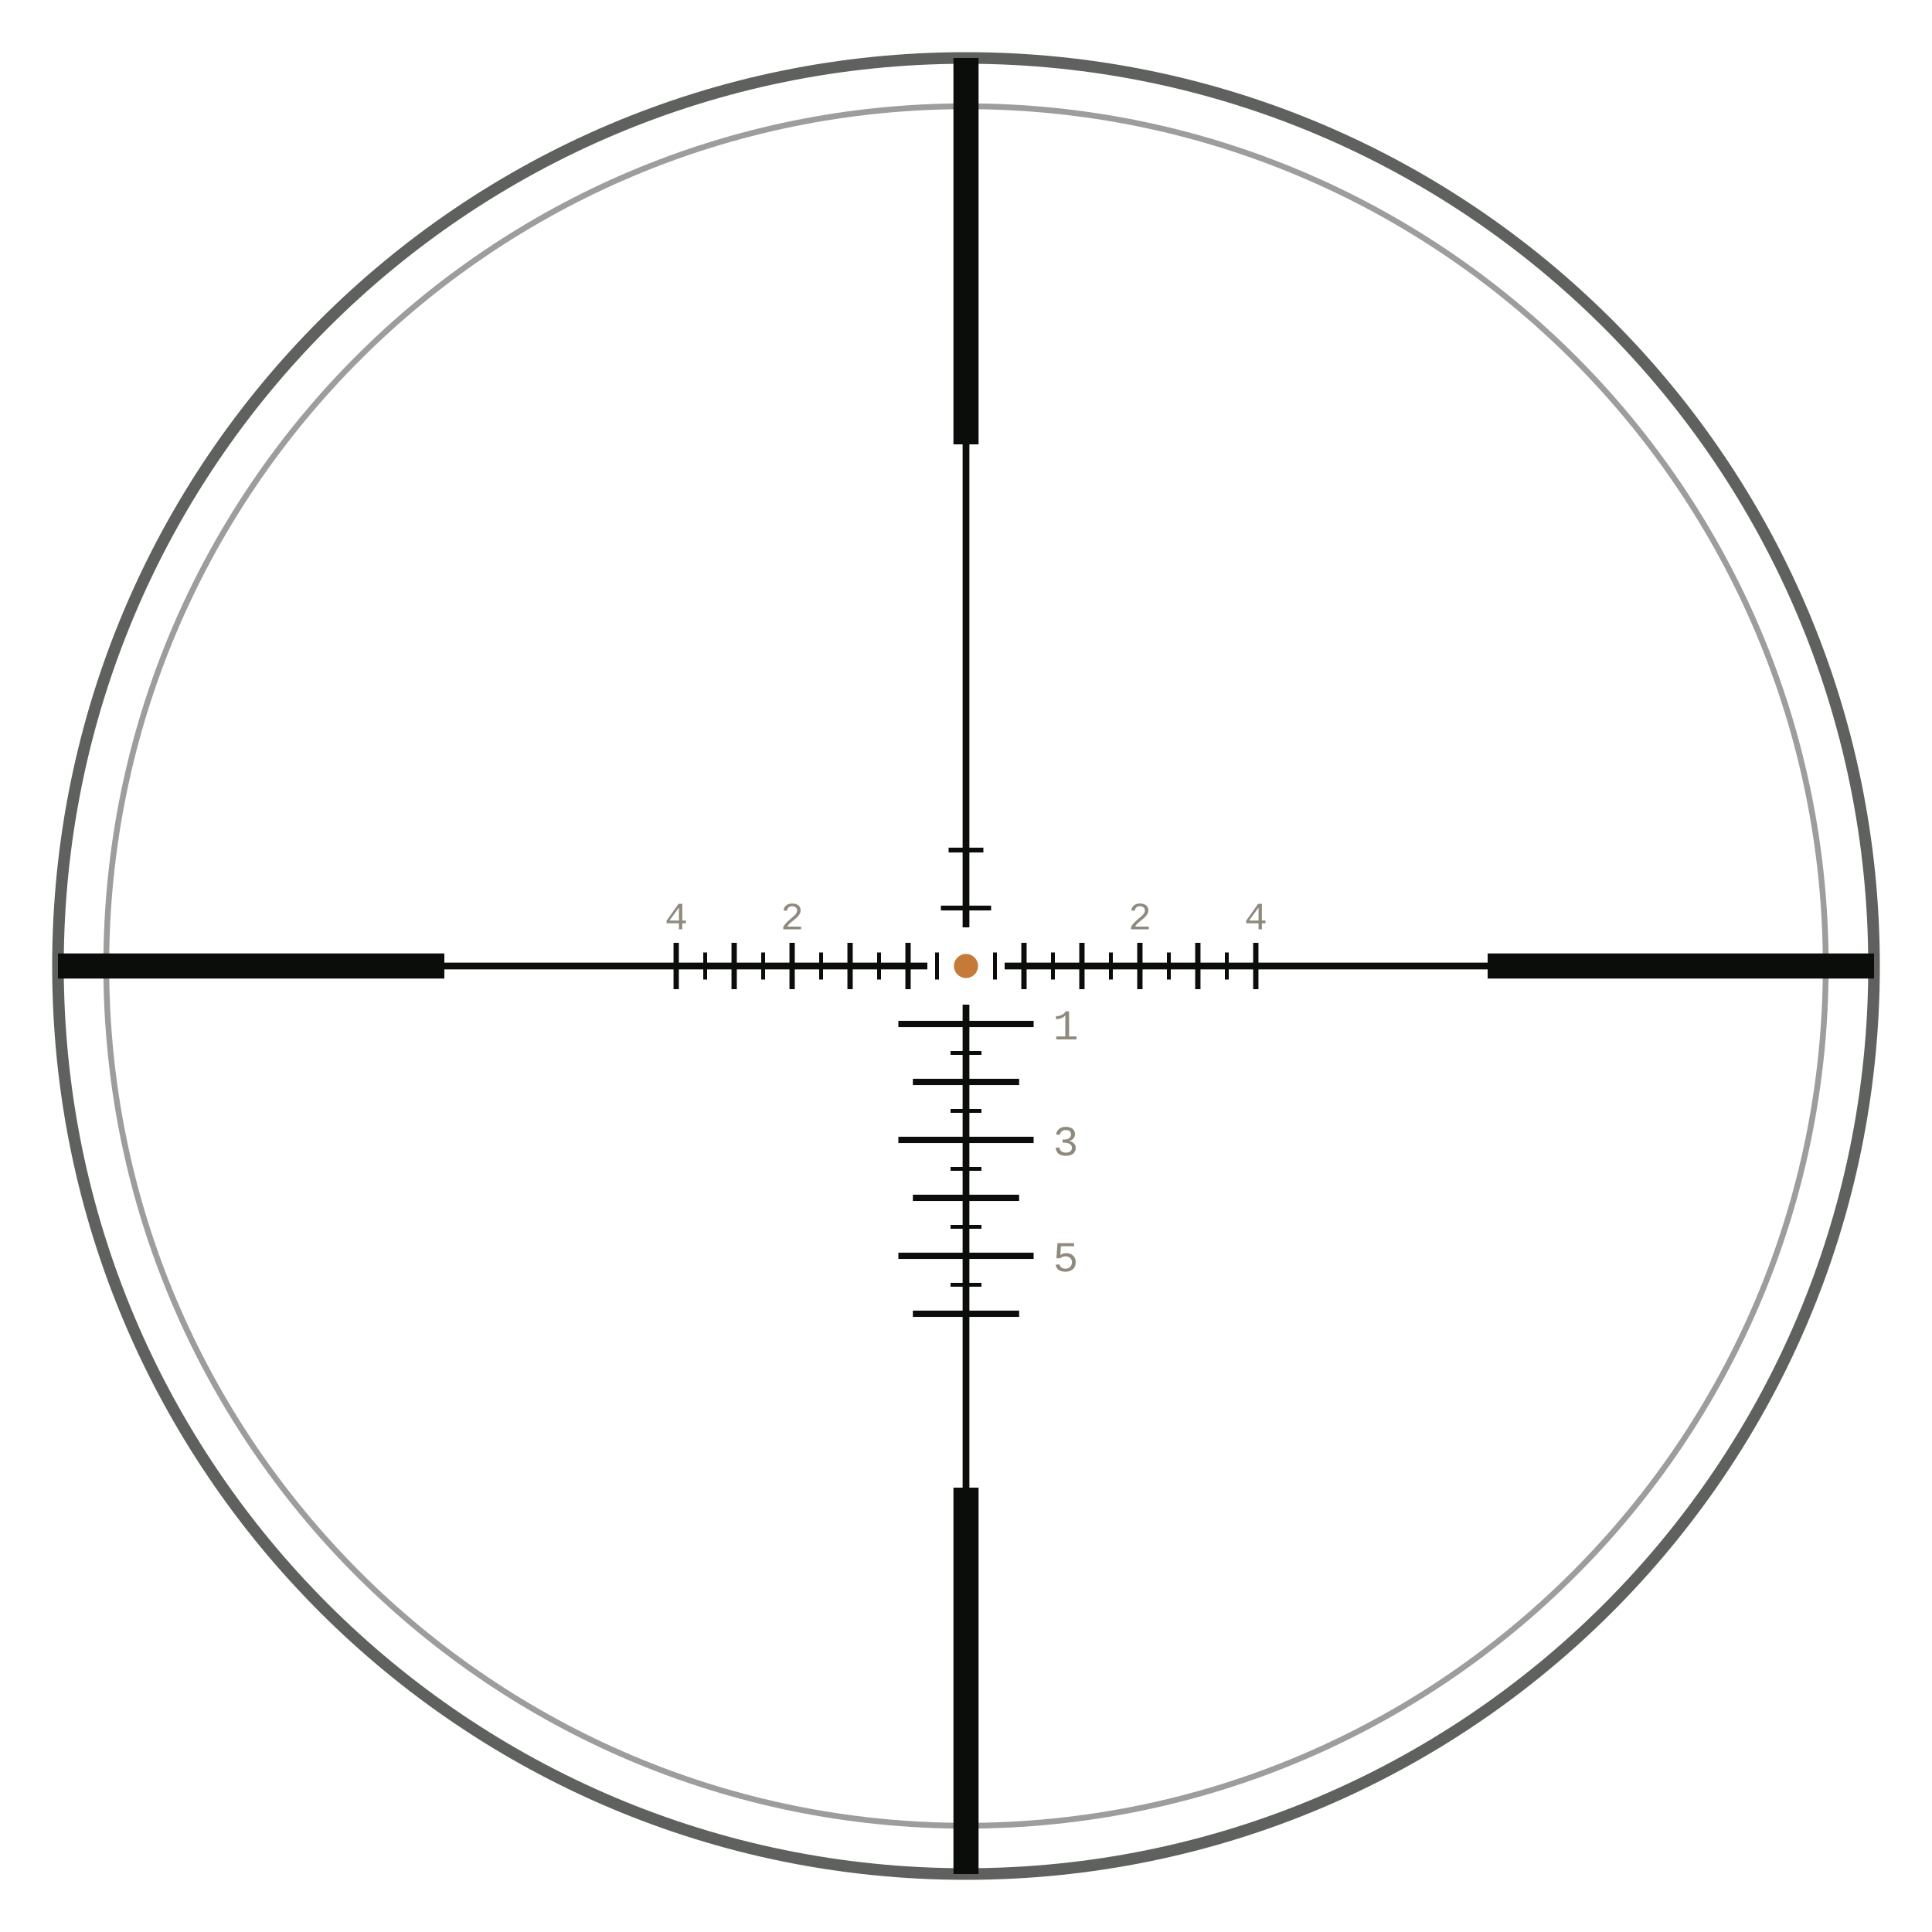
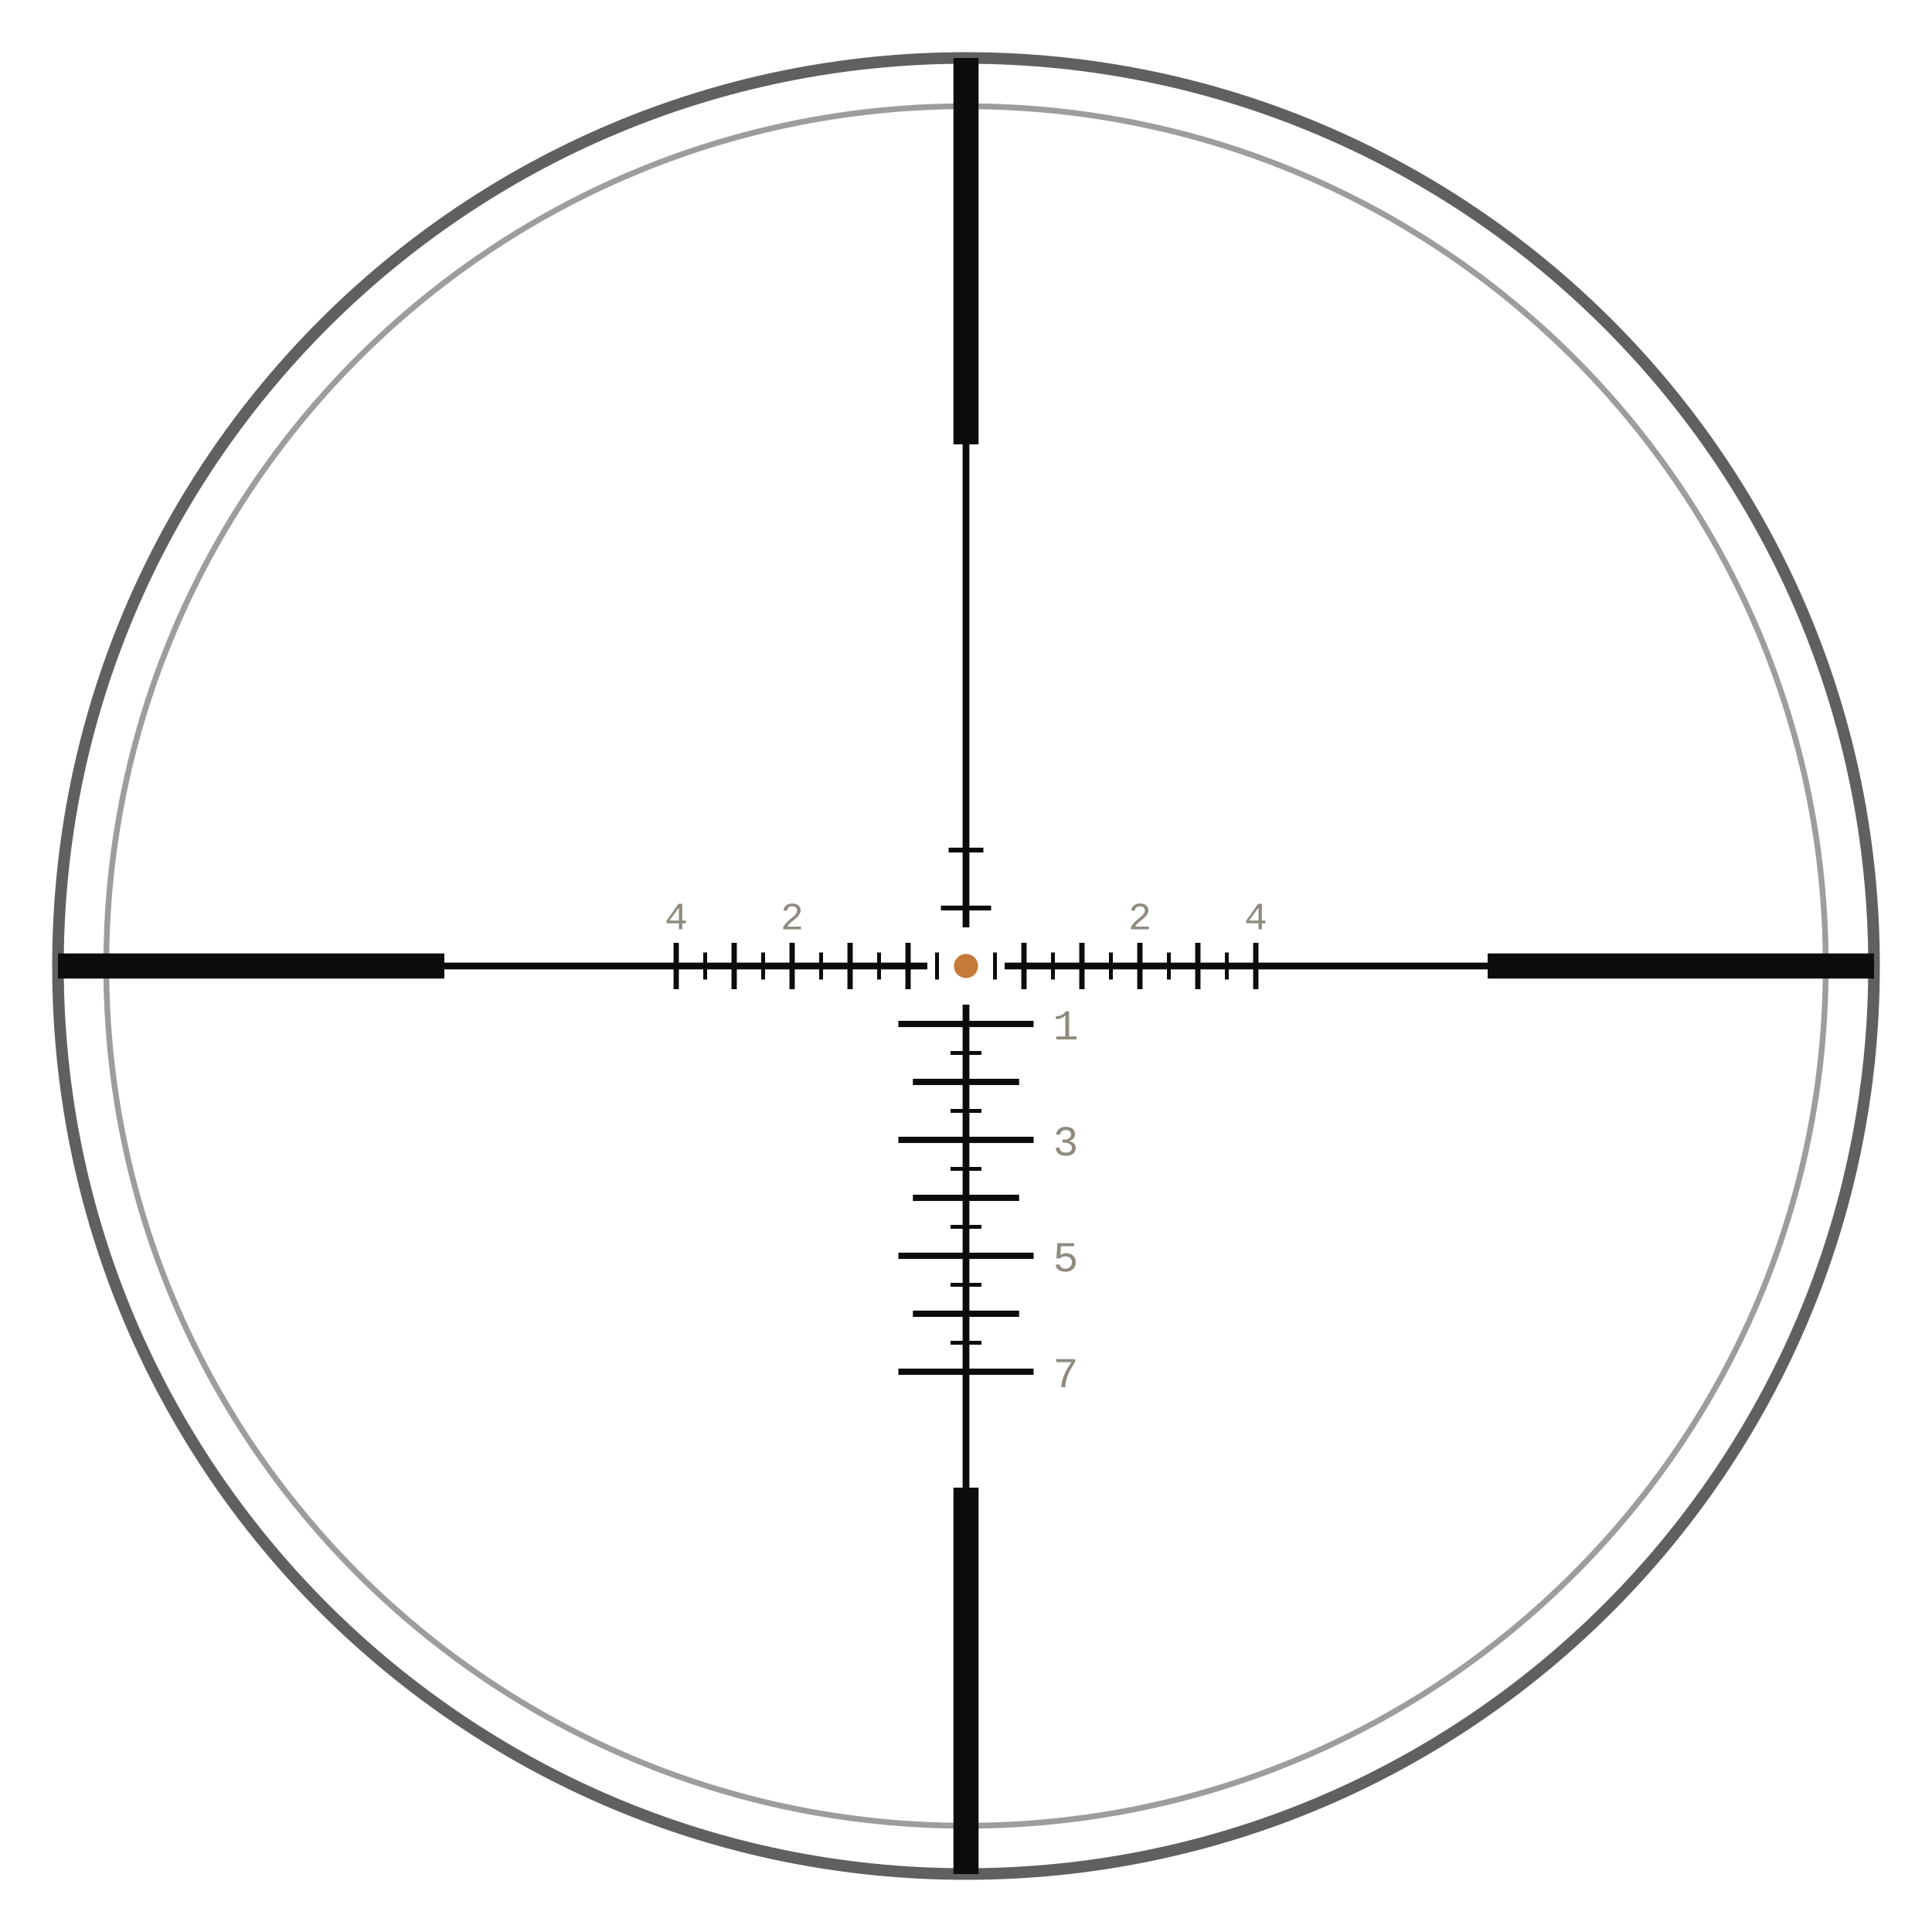
<svg xmlns="http://www.w3.org/2000/svg" viewBox="0 0 200 200">
  <g stroke="#0a0d09" fill="none" stroke-linecap="butt">
    <circle cx="100" cy="100" r="94" stroke-width="1.2" stroke-opacity="0.65" />
    <circle cx="100" cy="100" r="89" stroke-width="0.6" stroke-opacity="0.4" />
    <line x1="100" y1="6" x2="100" y2="46" stroke-width="2.6" />
    <line x1="6" y1="100" x2="46" y2="100" stroke-width="2.6" />
    <line x1="154" y1="100" x2="194" y2="100" stroke-width="2.6" />
    <line x1="100" y1="154" x2="100" y2="194" stroke-width="2.6" />
    <line x1="100" y1="46" x2="100" y2="96" stroke-width="0.7" />
    <line x1="46" y1="100" x2="96" y2="100" stroke-width="0.7" />
    <line x1="104" y1="100" x2="154" y2="100" stroke-width="0.7" />
    <line x1="100" y1="104" x2="100" y2="154" stroke-width="0.7" />
    <g stroke-width="0.55">
      <line x1="94" y1="97.6" x2="94" y2="102.4" />
      <line x1="88" y1="97.6" x2="88" y2="102.4" />
      <line x1="82" y1="97.6" x2="82" y2="102.4" />
      <line x1="76" y1="97.6" x2="76" y2="102.4" />
      <line x1="70" y1="97.6" x2="70" y2="102.4" />
      <line x1="106" y1="97.6" x2="106" y2="102.4" />
      <line x1="112" y1="97.6" x2="112" y2="102.4" />
      <line x1="118" y1="97.6" x2="118" y2="102.4" />
      <line x1="124" y1="97.6" x2="124" y2="102.4" />
      <line x1="130" y1="97.6" x2="130" y2="102.4" />
    </g>
    <g stroke-width="0.4">
      <line x1="97" y1="98.6" x2="97" y2="101.4" />
      <line x1="91" y1="98.6" x2="91" y2="101.4" />
      <line x1="85" y1="98.6" x2="85" y2="101.4" />
      <line x1="79" y1="98.6" x2="79" y2="101.4" />
      <line x1="73" y1="98.6" x2="73" y2="101.4" />
      <line x1="103" y1="98.6" x2="103" y2="101.4" />
      <line x1="109" y1="98.6" x2="109" y2="101.4" />
      <line x1="115" y1="98.6" x2="115" y2="101.4" />
      <line x1="121" y1="98.6" x2="121" y2="101.4" />
      <line x1="127" y1="98.6" x2="127" y2="101.4" />
    </g>
    <g stroke-width="0.5">
      <line x1="97.4" y1="94" x2="102.6" y2="94" />
      <line x1="98.2" y1="88" x2="101.8" y2="88" />
    </g>
    <g stroke-width="0.65">
      <line x1="93" y1="106" x2="107" y2="106" />
      <line x1="94.5" y1="112" x2="105.5" y2="112" />
      <line x1="93" y1="118" x2="107" y2="118" />
      <line x1="94.5" y1="124" x2="105.5" y2="124" />
      <line x1="93" y1="130" x2="107" y2="130" />
      <line x1="94.5" y1="136" x2="105.5" y2="136" />
+       <line x1="93" y1="142" x2="107" y2="142" />
    </g>
    <g stroke-width="0.4">
      <line x1="98.4" y1="109" x2="101.6" y2="109" />
      <line x1="98.4" y1="115" x2="101.6" y2="115" />
      <line x1="98.4" y1="121" x2="101.6" y2="121" />
      <line x1="98.4" y1="127" x2="101.6" y2="127" />
      <line x1="98.4" y1="133" x2="101.6" y2="133" />
+       <line x1="98.4" y1="139" x2="101.6" y2="139" />
    </g>
  </g>
  <g fill="#8f8a7e" font-family="'Courier New', monospace" font-size="4.4" text-anchor="start">
    <text x="109" y="107.6">1</text>
    <text x="109" y="119.6">3</text>
    <text x="109" y="131.6">5</text>
+     <text x="109" y="143.6">7</text>
  </g>
  <g fill="#8f8a7e" font-family="'Courier New', monospace" font-size="4" text-anchor="middle">
    <text x="82" y="96.2">2</text>
    <text x="70" y="96.2">4</text>
    <text x="118" y="96.2">2</text>
    <text x="130" y="96.2">4</text>
  </g>
  <circle cx="100" cy="100" r="1.25" fill="#c67a3a" />
</svg>
